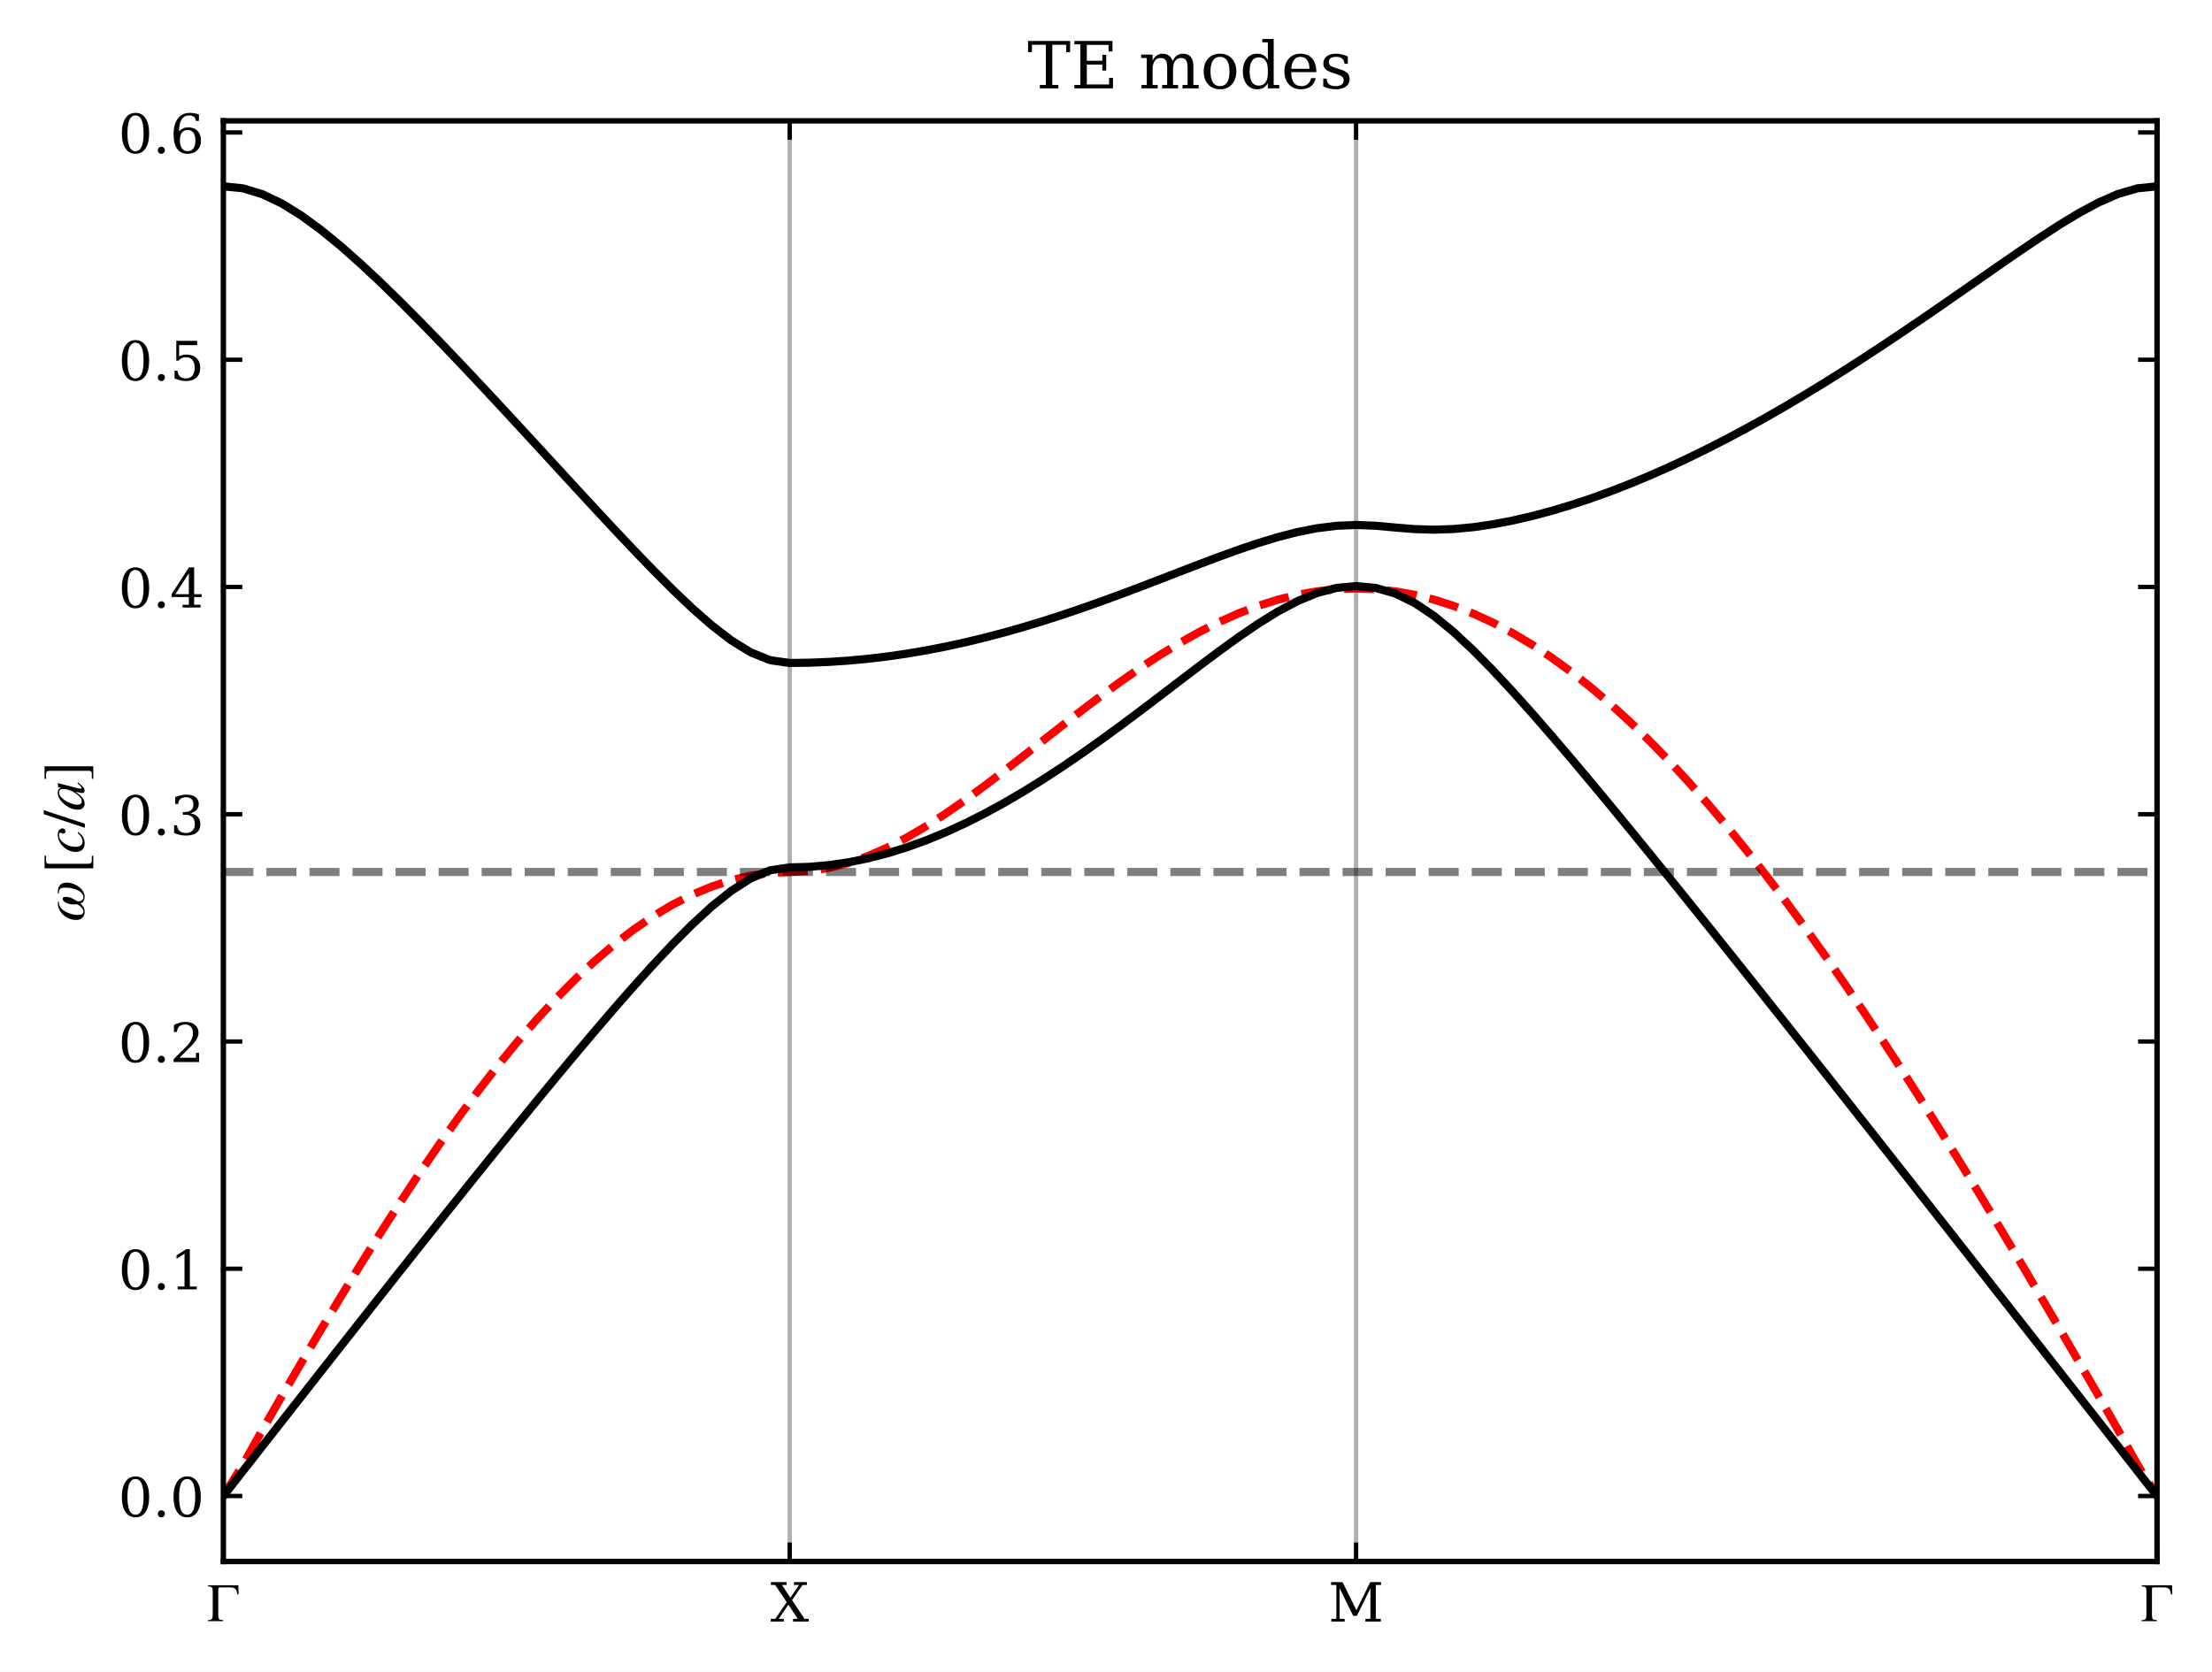
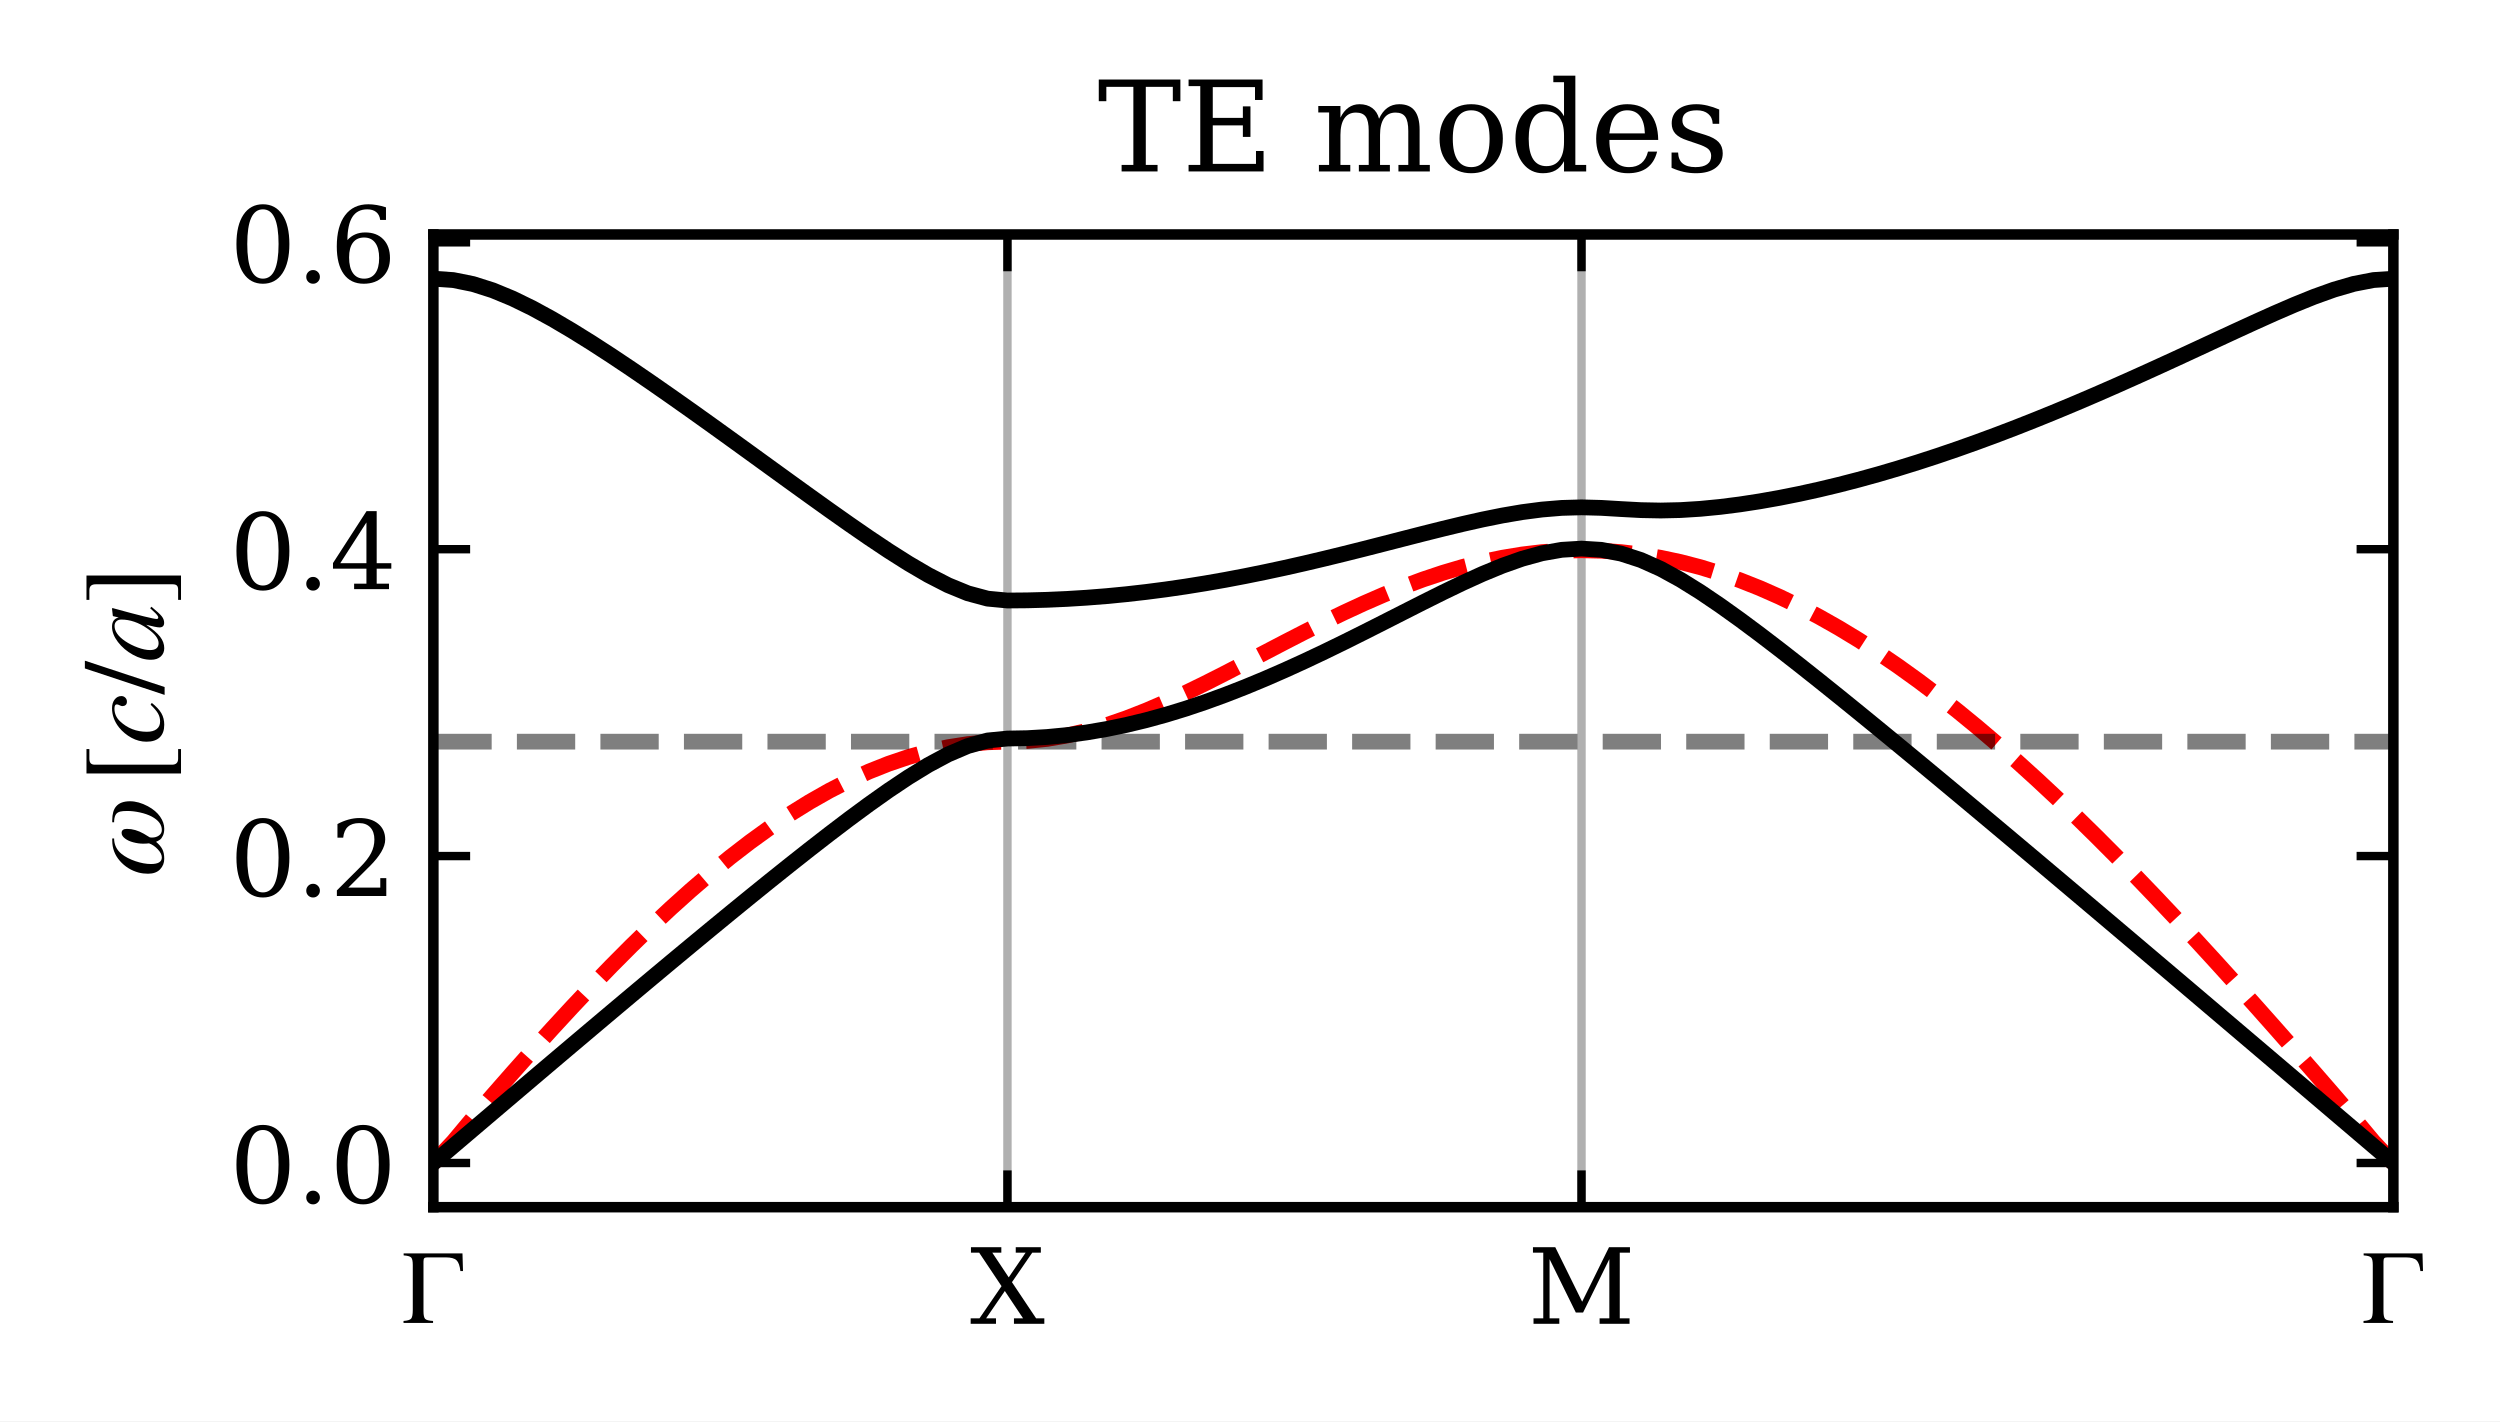
- <svg xmlns="http://www.w3.org/2000/svg" xmlns:xlink="http://www.w3.org/1999/xlink" width="408.519pt" height="308.808pt" viewBox="0 0 408.519 308.808" version="1.1">
+ <svg xmlns="http://www.w3.org/2000/svg" xmlns:xlink="http://www.w3.org/1999/xlink" width="237.957pt" height="135.281pt" viewBox="0 0 237.957 135.281" version="1.1">
  <defs>
    <style type="text/css">*{stroke-linejoin: round; stroke-linecap: butt}</style>
  </defs>
  <g id="figure_1">
    <g id="patch_1">
-       <path d="M 0 308.808  L 408.519 308.808  L 408.519 0  L 0 0  z " style="fill: #ffffff" />
+       <path d="M 0 135.281  L 237.957 135.281  L 237.957 0  L 0 0  z " style="fill: #ffffff" />
    </g>
    <g id="axes_1">
      <g id="patch_2">
-         <path d="M 41.249 288.43  L 398.369 288.43  L 398.369 22.318  L 41.249 22.318  z " style="fill: #ffffff" />
+         <path d="M 41.249 114.903  L 227.807 114.903  L 227.807 22.318  L 41.249 22.318  z " style="fill: #ffffff" />
      </g>
      <g id="matplotlib.axis_1">
        <g id="xtick_1">
          <g id="line2d_1">
-             <path d="M 41.249 288.43  L 41.249 22.318  " clip-path="url(#pe4fa8c412c)" style="fill: none; stroke: #b0b0b0; stroke-width: 0.8; stroke-linecap: square" />
+             <path d="M 41.249 114.903  L 41.249 22.318  " clip-path="url(#p845ae2b14c)" style="fill: none; stroke: #b0b0b0; stroke-width: 0.8; stroke-linecap: square" />
          </g>
          <g id="line2d_2">
            <defs>
-               <path id="m49dbce10f0" d="M 0 0  L 0 -3.5  " style="stroke: #000000; stroke-width: 0.8" />
-             </defs>
-             <g>
-               <use xlink:href="#m49dbce10f0" x="41.249" y="288.43" style="stroke: #000000; stroke-width: 0.8" />
+               <path id="m10b3c95d36" d="M 0 0  L 0 -3.5  " style="stroke: #000000; stroke-width: 0.8" />
+             </defs>
+             <g>
+               <use xlink:href="#m10b3c95d36" x="41.249" y="114.903" style="stroke: #000000; stroke-width: 0.8" />
            </g>
          </g>
          <g id="line2d_3">
            <defs>
-               <path id="m1b3f5f6dd9" d="M 0 0  L 0 3.5  " style="stroke: #000000; stroke-width: 0.8" />
-             </defs>
-             <g>
-               <use xlink:href="#m1b3f5f6dd9" x="41.249" y="22.318" style="stroke: #000000; stroke-width: 0.8" />
+               <path id="m0aba5d41ba" d="M 0 0  L 0 3.5  " style="stroke: #000000; stroke-width: 0.8" />
+             </defs>
+             <g>
+               <use xlink:href="#m0aba5d41ba" x="41.249" y="22.318" style="stroke: #000000; stroke-width: 0.8" />
            </g>
          </g>
          <g id="text_1">
-             <g transform="translate(38.29906 299.5286) scale(0.1 -0.1)">
+             <g transform="translate(38.29906 126.0014) scale(0.1 -0.1)">
              <defs>
                <path id="STIXGeneral-Regular-393" d="M 3693 3162  L 3533 3162  Q 3482 3642 3299 3818  Q 3117 3994 2637 3994  L 1517 3994  Q 1382 3994 1334 3942  Q 1286 3891 1286 3738  L 1286 723  Q 1286 352 1388 246  Q 1491 141 1869 122  L 1869 0  L 70 0  L 70 122  Q 435 147 534 262  Q 634 378 634 794  L 634 3526  Q 634 3878 538 3984  Q 442 4090 77 4115  L 77 4237  L 3661 4237  L 3693 3162  z " transform="scale(0.015625)" />
              </defs>
              <use xlink:href="#STIXGeneral-Regular-393" transform="translate(0 0.796875)" />
            </g>
          </g>
        </g>
        <g id="xtick_2">
          <g id="line2d_4">
-             <path d="M 145.847 288.43  L 145.847 22.318  " clip-path="url(#pe4fa8c412c)" style="fill: none; stroke: #b0b0b0; stroke-width: 0.8; stroke-linecap: square" />
+             <path d="M 95.891 114.903  L 95.891 22.318  " clip-path="url(#p845ae2b14c)" style="fill: none; stroke: #b0b0b0; stroke-width: 0.8; stroke-linecap: square" />
          </g>
          <g id="line2d_5">
            <g>
-               <use xlink:href="#m49dbce10f0" x="145.847" y="288.43" style="stroke: #000000; stroke-width: 0.8" />
+               <use xlink:href="#m10b3c95d36" x="95.891" y="114.903" style="stroke: #000000; stroke-width: 0.8" />
            </g>
          </g>
          <g id="line2d_6">
            <g>
-               <use xlink:href="#m1b3f5f6dd9" x="145.847" y="22.318" style="stroke: #000000; stroke-width: 0.8" />
+               <use xlink:href="#m0aba5d41ba" x="95.891" y="22.318" style="stroke: #000000; stroke-width: 0.8" />
            </g>
          </g>
          <g id="text_2">
-             <g transform="translate(142.2877 299.5286) scale(0.1 -0.1)">
+             <g transform="translate(92.33126 126.0014) scale(0.1 -0.1)">
              <defs>
                <path id="DejaVuSerif-58" d="M 2119 1997  L 978 331  L 1581 331  L 1581 0  L 38 0  L 38 331  L 575 331  L 1919 2291  L 556 4331  L 56 4331  L 56 4666  L 1906 4666  L 1906 4331  L 1356 4331  L 2356 2828  L 3384 4331  L 2784 4331  L 2784 4666  L 4313 4666  L 4313 4331  L 3788 4331  L 2553 2534  L 4025 331  L 4525 331  L 4525 0  L 2675 0  L 2675 331  L 3231 331  L 2119 1997  z " transform="scale(0.015625)" />
              </defs>
              <use xlink:href="#DejaVuSerif-58" />
            </g>
          </g>
        </g>
        <g id="xtick_3">
          <g id="line2d_7">
-             <path d="M 250.445 288.43  L 250.445 22.318  " clip-path="url(#pe4fa8c412c)" style="fill: none; stroke: #b0b0b0; stroke-width: 0.8; stroke-linecap: square" />
+             <path d="M 150.532 114.903  L 150.532 22.318  " clip-path="url(#p845ae2b14c)" style="fill: none; stroke: #b0b0b0; stroke-width: 0.8; stroke-linecap: square" />
          </g>
          <g id="line2d_8">
            <g>
-               <use xlink:href="#m49dbce10f0" x="250.445" y="288.43" style="stroke: #000000; stroke-width: 0.8" />
+               <use xlink:href="#m10b3c95d36" x="150.532" y="114.903" style="stroke: #000000; stroke-width: 0.8" />
            </g>
          </g>
          <g id="line2d_9">
            <g>
-               <use xlink:href="#m1b3f5f6dd9" x="250.445" y="22.318" style="stroke: #000000; stroke-width: 0.8" />
+               <use xlink:href="#m0aba5d41ba" x="150.532" y="22.318" style="stroke: #000000; stroke-width: 0.8" />
            </g>
          </g>
          <g id="text_3">
-             <g transform="translate(245.3256 299.5286) scale(0.1 -0.1)">
+             <g transform="translate(145.4127 126.0014) scale(0.1 -0.1)">
              <defs>
                <path id="DejaVuSerif-4d" d="M 353 0  L 353 331  L 947 331  L 947 4331  L 319 4331  L 319 4666  L 1678 4666  L 3316 1344  L 4953 4666  L 6228 4666  L 6228 4331  L 5606 4331  L 5606 331  L 6203 331  L 6203 0  L 4378 0  L 4378 331  L 4972 331  L 4972 3938  L 3372 684  L 2931 684  L 1331 3938  L 1331 331  L 1925 331  L 1925 0  L 353 0  z " transform="scale(0.015625)" />
              </defs>
              <use xlink:href="#DejaVuSerif-4d" />
            </g>
          </g>
        </g>
        <g id="xtick_4">
          <g id="line2d_10">
-             <path d="M 398.369 288.43  L 398.369 22.318  " clip-path="url(#pe4fa8c412c)" style="fill: none; stroke: #b0b0b0; stroke-width: 0.8; stroke-linecap: square" />
+             <path d="M 227.807 114.903  L 227.807 22.318  " clip-path="url(#p845ae2b14c)" style="fill: none; stroke: #b0b0b0; stroke-width: 0.8; stroke-linecap: square" />
          </g>
          <g id="line2d_11">
            <g>
-               <use xlink:href="#m49dbce10f0" x="398.369" y="288.43" style="stroke: #000000; stroke-width: 0.8" />
+               <use xlink:href="#m10b3c95d36" x="227.807" y="114.903" style="stroke: #000000; stroke-width: 0.8" />
            </g>
          </g>
          <g id="line2d_12">
            <g>
-               <use xlink:href="#m1b3f5f6dd9" x="398.369" y="22.318" style="stroke: #000000; stroke-width: 0.8" />
+               <use xlink:href="#m0aba5d41ba" x="227.807" y="22.318" style="stroke: #000000; stroke-width: 0.8" />
            </g>
          </g>
          <g id="text_4">
-             <g transform="translate(395.4191 299.5286) scale(0.1 -0.1)">
+             <g transform="translate(224.8571 126.0014) scale(0.1 -0.1)">
              <use xlink:href="#STIXGeneral-Regular-393" transform="translate(0 0.796875)" />
            </g>
          </g>
        </g>
      </g>
      <g id="matplotlib.axis_2">
        <g id="ytick_1">
          <g id="line2d_13">
            <defs>
-               <path id="m179b339ed3" d="M 0 0  L 3.5 0  " style="stroke: #000000; stroke-width: 0.8" />
-             </defs>
-             <g>
-               <use xlink:href="#m179b339ed3" x="41.249" y="276.334" style="stroke: #000000; stroke-width: 0.8" />
+               <path id="m4ca7cd7ab8" d="M 0 0  L 3.5 0  " style="stroke: #000000; stroke-width: 0.8" />
+             </defs>
+             <g>
+               <use xlink:href="#m4ca7cd7ab8" x="41.249" y="110.695" style="stroke: #000000; stroke-width: 0.8" />
            </g>
          </g>
          <g id="line2d_14">
            <defs>
-               <path id="m2cd2888ab1" d="M 0 0  L -3.5 0  " style="stroke: #000000; stroke-width: 0.8" />
-             </defs>
-             <g>
-               <use xlink:href="#m2cd2888ab1" x="398.369" y="276.334" style="stroke: #000000; stroke-width: 0.8" />
+               <path id="m5b3291442f" d="M 0 0  L -3.5 0  " style="stroke: #000000; stroke-width: 0.8" />
+             </defs>
+             <g>
+               <use xlink:href="#m5b3291442f" x="227.807" y="110.695" style="stroke: #000000; stroke-width: 0.8" />
            </g>
          </g>
          <g id="text_5">
-             <g transform="translate(21.84594 280.1333) scale(0.1 -0.1)">
+             <g transform="translate(21.84594 114.4937) scale(0.1 -0.1)">
              <defs>
                <path id="DejaVuSerif-30" d="M 2034 219  Q 2513 219 2750 744  Q 2988 1269 2988 2328  Q 2988 3391 2750 3916  Q 2513 4441 2034 4441  Q 1556 4441 1318 3916  Q 1081 3391 1081 2328  Q 1081 1269 1318 744  Q 1556 219 2034 219  z M 2034 -91  Q 1275 -91 848 546  Q 422 1184 422 2328  Q 422 3475 848 4112  Q 1275 4750 2034 4750  Q 2797 4750 3222 4112  Q 3647 3475 3647 2328  Q 3647 1184 3222 546  Q 2797 -91 2034 -91  z " transform="scale(0.015625)" />
                <path id="DejaVuSerif-2e" d="M 603 325  Q 603 500 722 622  Q 841 744 1019 744  Q 1191 744 1312 622  Q 1434 500 1434 325  Q 1434 153 1312 31  Q 1191 -91 1019 -91  Q 841 -91 722 29  Q 603 150 603 325  z " transform="scale(0.015625)" />
              </defs>
              <use xlink:href="#DejaVuSerif-30" />
              <use xlink:href="#DejaVuSerif-2e" transform="translate(63.62305 0)" />
              <use xlink:href="#DejaVuSerif-30" transform="translate(95.41016 0)" />
            </g>
          </g>
        </g>
        <g id="ytick_2">
          <g id="line2d_15">
            <g>
-               <use xlink:href="#m179b339ed3" x="41.249" y="234.356" style="stroke: #000000; stroke-width: 0.8" />
+               <use xlink:href="#m4ca7cd7ab8" x="41.249" y="81.485" style="stroke: #000000; stroke-width: 0.8" />
            </g>
          </g>
          <g id="line2d_16">
            <g>
-               <use xlink:href="#m2cd2888ab1" x="398.369" y="234.356" style="stroke: #000000; stroke-width: 0.8" />
+               <use xlink:href="#m5b3291442f" x="227.807" y="81.485" style="stroke: #000000; stroke-width: 0.8" />
            </g>
          </g>
          <g id="text_6">
-             <g transform="translate(21.84594 238.1555) scale(0.1 -0.1)">
-               <defs>
-                 <path id="DejaVuSerif-31" d="M 909 0  L 909 331  L 1722 331  L 1722 4213  L 781 3603  L 781 4013  L 1919 4750  L 2350 4750  L 2350 331  L 3163 331  L 3163 0  L 909 0  z " transform="scale(0.015625)" />
-               </defs>
-               <use xlink:href="#DejaVuSerif-30" />
-               <use xlink:href="#DejaVuSerif-2e" transform="translate(63.62305 0)" />
-               <use xlink:href="#DejaVuSerif-31" transform="translate(95.41016 0)" />
+             <g transform="translate(21.84594 85.28417) scale(0.1 -0.1)">
+               <defs>
+                 <path id="DejaVuSerif-32" d="M 819 3553  L 469 3553  L 469 4384  Q 803 4563 1142 4656  Q 1481 4750 1806 4750  Q 2534 4750 2956 4397  Q 3378 4044 3378 3438  Q 3378 2753 2422 1800  Q 2347 1728 2309 1691  L 1131 513  L 3078 513  L 3078 1088  L 3444 1088  L 3444 0  L 434 0  L 434 341  L 1850 1753  Q 2319 2222 2519 2614  Q 2719 3006 2719 3438  Q 2719 3909 2473 4175  Q 2228 4441 1797 4441  Q 1350 4441 1106 4219  Q 863 3997 819 3553  z " transform="scale(0.015625)" />
+               </defs>
+               <use xlink:href="#DejaVuSerif-30" />
+               <use xlink:href="#DejaVuSerif-2e" transform="translate(63.62305 0)" />
+               <use xlink:href="#DejaVuSerif-32" transform="translate(95.41016 0)" />
            </g>
          </g>
        </g>
        <g id="ytick_3">
          <g id="line2d_17">
            <g>
-               <use xlink:href="#m179b339ed3" x="41.249" y="192.378" style="stroke: #000000; stroke-width: 0.8" />
+               <use xlink:href="#m4ca7cd7ab8" x="41.249" y="52.275" style="stroke: #000000; stroke-width: 0.8" />
            </g>
          </g>
          <g id="line2d_18">
            <g>
-               <use xlink:href="#m2cd2888ab1" x="398.369" y="192.378" style="stroke: #000000; stroke-width: 0.8" />
+               <use xlink:href="#m5b3291442f" x="227.807" y="52.275" style="stroke: #000000; stroke-width: 0.8" />
            </g>
          </g>
          <g id="text_7">
-             <g transform="translate(21.84594 196.1777) scale(0.1 -0.1)">
-               <defs>
-                 <path id="DejaVuSerif-32" d="M 819 3553  L 469 3553  L 469 4384  Q 803 4563 1142 4656  Q 1481 4750 1806 4750  Q 2534 4750 2956 4397  Q 3378 4044 3378 3438  Q 3378 2753 2422 1800  Q 2347 1728 2309 1691  L 1131 513  L 3078 513  L 3078 1088  L 3444 1088  L 3444 0  L 434 0  L 434 341  L 1850 1753  Q 2319 2222 2519 2614  Q 2719 3006 2719 3438  Q 2719 3909 2473 4175  Q 2228 4441 1797 4441  Q 1350 4441 1106 4219  Q 863 3997 819 3553  z " transform="scale(0.015625)" />
-               </defs>
-               <use xlink:href="#DejaVuSerif-30" />
-               <use xlink:href="#DejaVuSerif-2e" transform="translate(63.62305 0)" />
-               <use xlink:href="#DejaVuSerif-32" transform="translate(95.41016 0)" />
+             <g transform="translate(21.84594 56.0746) scale(0.1 -0.1)">
+               <defs>
+                 <path id="DejaVuSerif-34" d="M 2234 1581  L 2234 4063  L 641 1581  L 2234 1581  z M 3609 0  L 1484 0  L 1484 331  L 2234 331  L 2234 1247  L 197 1247  L 197 1588  L 2241 4750  L 2859 4750  L 2859 1581  L 3750 1581  L 3750 1247  L 2859 1247  L 2859 331  L 3609 331  L 3609 0  z " transform="scale(0.015625)" />
+               </defs>
+               <use xlink:href="#DejaVuSerif-30" />
+               <use xlink:href="#DejaVuSerif-2e" transform="translate(63.62305 0)" />
+               <use xlink:href="#DejaVuSerif-34" transform="translate(95.41016 0)" />
            </g>
          </g>
        </g>
        <g id="ytick_4">
          <g id="line2d_19">
            <g>
-               <use xlink:href="#m179b339ed3" x="41.249" y="150.401" style="stroke: #000000; stroke-width: 0.8" />
+               <use xlink:href="#m4ca7cd7ab8" x="41.249" y="23.066" style="stroke: #000000; stroke-width: 0.8" />
            </g>
          </g>
          <g id="line2d_20">
            <g>
-               <use xlink:href="#m2cd2888ab1" x="398.369" y="150.401" style="stroke: #000000; stroke-width: 0.8" />
+               <use xlink:href="#m5b3291442f" x="227.807" y="23.066" style="stroke: #000000; stroke-width: 0.8" />
            </g>
          </g>
          <g id="text_8">
-             <g transform="translate(21.84594 154.1999) scale(0.1 -0.1)">
-               <defs>
-                 <path id="DejaVuSerif-33" d="M 622 4469  Q 988 4606 1323 4678  Q 1659 4750 1953 4750  Q 2638 4750 3022 4454  Q 3406 4159 3406 3634  Q 3406 3213 3140 2930  Q 2875 2647 2388 2547  Q 2963 2466 3280 2130  Q 3597 1794 3597 1259  Q 3597 606 3158 257  Q 2719 -91 1894 -91  Q 1528 -91 1179 -12  Q 831 66 488 225  L 488 1131  L 838 1131  Q 869 681 1141 450  Q 1413 219 1906 219  Q 2384 219 2661 495  Q 2938 772 2938 1253  Q 2938 1803 2653 2086  Q 2369 2369 1819 2369  L 1522 2369  L 1522 2688  L 1678 2688  Q 2225 2688 2498 2914  Q 2772 3141 2772 3597  Q 2772 4006 2547 4223  Q 2322 4441 1900 4441  Q 1478 4441 1245 4241  Q 1013 4041 972 3647  L 622 3647  L 622 4469  z " transform="scale(0.015625)" />
-               </defs>
-               <use xlink:href="#DejaVuSerif-30" />
-               <use xlink:href="#DejaVuSerif-2e" transform="translate(63.62305 0)" />
-               <use xlink:href="#DejaVuSerif-33" transform="translate(95.41016 0)" />
-             </g>
-           </g>
-         </g>
-         <g id="ytick_5">
-           <g id="line2d_21">
-             <g>
-               <use xlink:href="#m179b339ed3" x="41.249" y="108.423" style="stroke: #000000; stroke-width: 0.8" />
-             </g>
-           </g>
-           <g id="line2d_22">
-             <g>
-               <use xlink:href="#m2cd2888ab1" x="398.369" y="108.423" style="stroke: #000000; stroke-width: 0.8" />
-             </g>
-           </g>
-           <g id="text_9">
-             <g transform="translate(21.84594 112.222) scale(0.1 -0.1)">
-               <defs>
-                 <path id="DejaVuSerif-34" d="M 2234 1581  L 2234 4063  L 641 1581  L 2234 1581  z M 3609 0  L 1484 0  L 1484 331  L 2234 331  L 2234 1247  L 197 1247  L 197 1588  L 2241 4750  L 2859 4750  L 2859 1581  L 3750 1581  L 3750 1247  L 2859 1247  L 2859 331  L 3609 331  L 3609 0  z " transform="scale(0.015625)" />
-               </defs>
-               <use xlink:href="#DejaVuSerif-30" />
-               <use xlink:href="#DejaVuSerif-2e" transform="translate(63.62305 0)" />
-               <use xlink:href="#DejaVuSerif-34" transform="translate(95.41016 0)" />
-             </g>
-           </g>
-         </g>
-         <g id="ytick_6">
-           <g id="line2d_23">
-             <g>
-               <use xlink:href="#m179b339ed3" x="41.249" y="66.445" style="stroke: #000000; stroke-width: 0.8" />
-             </g>
-           </g>
-           <g id="line2d_24">
-             <g>
-               <use xlink:href="#m2cd2888ab1" x="398.369" y="66.445" style="stroke: #000000; stroke-width: 0.8" />
-             </g>
-           </g>
-           <g id="text_10">
-             <g transform="translate(21.84594 70.2442) scale(0.1 -0.1)">
-               <defs>
-                 <path id="DejaVuSerif-35" d="M 3219 4666  L 3219 4153  L 1081 4153  L 1081 2816  Q 1244 2928 1461 2984  Q 1678 3041 1947 3041  Q 2703 3041 3140 2622  Q 3578 2203 3578 1478  Q 3578 738 3136 323  Q 2694 -91 1894 -91  Q 1572 -91 1234 -12  Q 897 66 544 225  L 544 1131  L 897 1131  Q 925 688 1179 453  Q 1434 219 1894 219  Q 2388 219 2653 544  Q 2919 869 2919 1478  Q 2919 2084 2655 2407  Q 2391 2731 1894 2731  Q 1613 2731 1398 2631  Q 1184 2531 1019 2322  L 750 2322  L 750 4666  L 3219 4666  z " transform="scale(0.015625)" />
-               </defs>
-               <use xlink:href="#DejaVuSerif-30" />
-               <use xlink:href="#DejaVuSerif-2e" transform="translate(63.62305 0)" />
-               <use xlink:href="#DejaVuSerif-35" transform="translate(95.41016 0)" />
-             </g>
-           </g>
-         </g>
-         <g id="ytick_7">
-           <g id="line2d_25">
-             <g>
-               <use xlink:href="#m179b339ed3" x="41.249" y="24.467" style="stroke: #000000; stroke-width: 0.8" />
-             </g>
-           </g>
-           <g id="line2d_26">
-             <g>
-               <use xlink:href="#m2cd2888ab1" x="398.369" y="24.467" style="stroke: #000000; stroke-width: 0.8" />
-             </g>
-           </g>
-           <g id="text_11">
-             <g transform="translate(21.84594 28.26638) scale(0.1 -0.1)">
+             <g transform="translate(21.84594 26.86503) scale(0.1 -0.1)">
              <defs>
                <path id="DejaVuSerif-36" d="M 2094 219  Q 2534 219 2771 542  Q 3009 866 3009 1472  Q 3009 2078 2771 2401  Q 2534 2725 2094 2725  Q 1647 2725 1412 2412  Q 1178 2100 1178 1509  Q 1178 888 1415 553  Q 1653 219 2094 219  z M 1075 2569  Q 1288 2803 1556 2918  Q 1825 3034 2163 3034  Q 2859 3034 3264 2615  Q 3669 2197 3669 1472  Q 3669 763 3233 336  Q 2797 -91 2069 -91  Q 1278 -91 853 498  Q 428 1088 428 2181  Q 428 3406 931 4078  Q 1434 4750 2350 4750  Q 2597 4750 2869 4703  Q 3141 4656 3425 4563  L 3425 3794  L 3072 3794  Q 3034 4109 2831 4275  Q 2628 4441 2284 4441  Q 1678 4441 1381 3981  Q 1084 3522 1075 2569  z " transform="scale(0.015625)" />
              </defs>
              <use xlink:href="#DejaVuSerif-30" />
              <use xlink:href="#DejaVuSerif-2e" transform="translate(63.62305 0)" />
              <use xlink:href="#DejaVuSerif-36" transform="translate(95.41016 0)" />
            </g>
          </g>
        </g>
-         <g id="text_12">
-           <g transform="translate(15.55828 170.2241) rotate(-90) scale(0.11 -0.11)">
+         <g id="text_9">
+           <g transform="translate(15.55828 83.46053) rotate(-90) scale(0.11 -0.11)">
            <defs>
              <path id="STIXGeneral-Italic-3c9" d="M 3021 2810  L 3136 2810  Q 3648 2810 3898 2598  Q 4186 2355 4186 1824  Q 4186 1357 3910 838  Q 3667 390 3334 160  Q 3002 -70 2669 -70  Q 2438 -70 2281 3  Q 2125 77 2064 160  Q 2003 243 1939 384  Q 1741 147 1533 38  Q 1325 -70 998 -70  Q 659 -70 416 160  Q 173 390 173 832  Q 173 1101 237 1350  Q 403 1965 883 2387  Q 1363 2810 2010 2810  L 2125 2810  L 2125 2707  Q 1606 2707 1267 2291  Q 1024 1990 867 1526  Q 710 1062 710 666  Q 710 64 1075 64  Q 1286 64 1523 285  Q 1760 506 1856 774  Q 1837 915 1837 1101  Q 1837 1363 1914 1651  Q 1984 1920 2125 2105  Q 2266 2291 2432 2291  Q 2656 2291 2656 1997  Q 2656 1530 2387 1062  Q 2272 864 2189 736  Q 2176 691 2176 602  Q 2176 384 2288 224  Q 2400 64 2592 64  Q 3040 64 3341 627  Q 3482 896 3565 1270  Q 3648 1645 3648 1971  Q 3648 2240 3616 2362  Q 3565 2566 3411 2636  Q 3258 2707 3021 2707  L 3021 2810  z " transform="scale(0.015625)" />
              <path id="STIXGeneral-Regular-5b" d="M 1914 -998  L 563 -998  L 563 4237  L 1914 4237  L 1914 4077  L 1382 4077  Q 1216 4077 1133 4006  Q 1050 3936 1050 3770  L 1050 -493  Q 1050 -838 1382 -838  L 1914 -838  L 1914 -998  z " transform="scale(0.015625)" />
              <path id="STIXGeneral-Italic-63" d="M 2240 685  L 2342 621  Q 2048 250 1769 90  Q 1491 -70 1133 -70  Q 678 -70 435 179  Q 192 429 192 915  Q 192 1344 409 1744  Q 627 2144 979 2432  Q 1472 2822 2048 2822  Q 2342 2822 2531 2675  Q 2720 2528 2720 2304  Q 2720 2176 2630 2086  Q 2541 1997 2413 1997  Q 2285 1997 2224 2070  Q 2163 2144 2163 2253  Q 2163 2310 2211 2403  Q 2259 2496 2259 2560  Q 2259 2688 2022 2688  Q 1619 2688 1325 2381  Q 742 1766 742 890  Q 742 544 889 352  Q 1037 160 1312 160  Q 1562 160 1766 281  Q 1971 403 2240 685  z " transform="scale(0.015625)" />
              <path id="STIXGeneral-Regular-2f" d="M 1837 4326  L 378 -90  L -58 -90  L 1408 4326  L 1837 4326  z " transform="scale(0.015625)" />
              <path id="STIXGeneral-Italic-61" d="M 2963 710  L 3046 640  Q 2688 205 2518 70  Q 2349 -64 2157 -64  Q 1901 -64 1901 198  Q 1901 358 2048 934  Q 1690 397 1389 163  Q 1088 -70 749 -70  Q 467 -70 288 125  Q 109 320 109 672  Q 109 1158 387 1664  Q 666 2170 1094 2496  Q 1523 2822 1939 2822  Q 2368 2822 2451 2451  L 2522 2758  L 2541 2778  L 2931 2822  L 2976 2803  Q 2970 2778 2938 2669  Q 2368 595 2368 346  Q 2368 262 2458 262  Q 2554 262 2790 525  L 2963 710  z M 2336 2310  Q 2336 2477 2240 2579  Q 2144 2682 1978 2682  Q 1542 2682 1139 2093  Q 928 1779 787 1395  Q 646 1011 646 717  Q 646 243 1030 243  Q 1408 243 1843 870  Q 2336 1581 2336 2310  z " transform="scale(0.015625)" />
              <path id="STIXGeneral-Regular-5d" d="M 1568 -998  L 218 -998  L 218 -838  L 781 -838  Q 947 -838 1014 -768  Q 1082 -698 1082 -544  L 1082 3731  Q 1082 4077 755 4077  L 218 4077  L 218 4237  L 1568 4237  L 1568 -998  z " transform="scale(0.015625)" />
            </defs>
            <use xlink:href="#STIXGeneral-Italic-3c9" transform="translate(0 0.40625)" />
            <use xlink:href="#STIXGeneral-Regular-5b" transform="translate(80.63356 0.40625)" />
            <use xlink:href="#STIXGeneral-Italic-63" transform="translate(113.9335 0.40625)" />
            <use xlink:href="#STIXGeneral-Regular-2f" transform="translate(158.3335 0.40625)" />
            <use xlink:href="#STIXGeneral-Italic-61" transform="translate(186.1335 0.40625)" />
            <use xlink:href="#STIXGeneral-Regular-5d" transform="translate(236.2335 0.40625)" />
          </g>
        </g>
      </g>
-       <g id="line2d_27">
-         <path d="M 41.249 276.334  L 44.856 270.575  L 48.463 264.104  L 52.07 257.838  L 55.676 251.667  L 59.283 245.585  L 62.89 239.6  L 66.497 233.729  L 70.104 227.985  L 73.711 222.385  L 77.317 216.944  L 80.924 211.679  L 84.531 206.605  L 88.138 201.735  L 91.745 197.085  L 95.351 192.668  L 98.958 188.497  L 102.565 184.584  L 106.172 180.94  L 109.779 177.576  L 113.386 174.502  L 116.992 171.727  L 120.599 169.259  L 124.206 167.105  L 127.813 165.272  L 131.42 163.765  L 135.027 162.588  L 138.633 161.745  L 142.24 161.238  L 145.847 161.069  L 149.454 160.88  L 153.061 160.32  L 156.668 159.399  L 160.274 158.136  L 163.881 156.558  L 167.488 154.694  L 171.095 152.578  L 174.702 150.248  L 178.309 147.741  L 181.915 145.096  L 185.522 142.352  L 189.129 139.545  L 192.736 136.711  L 196.343 133.885  L 199.95 131.097  L 203.556 128.378  L 207.163 125.754  L 210.77 123.251  L 214.377 120.892  L 217.984 118.697  L 221.59 116.685  L 225.197 114.872  L 228.804 113.272  L 232.411 111.898  L 236.018 110.759  L 239.625 109.865  L 243.231 109.222  L 246.838 108.834  L 250.445 108.705  L 254.053 108.835  L 257.661 109.223  L 261.269 109.87  L 264.877 110.774  L 268.485 111.933  L 272.093 113.345  L 275.7 115.006  L 279.308 116.913  L 282.916 119.062  L 286.524 121.45  L 290.132 124.07  L 293.74 126.917  L 297.348 129.987  L 300.956 133.273  L 304.564 136.768  L 308.172 140.466  L 311.779 144.361  L 315.387 148.444  L 318.995 152.709  L 322.603 157.148  L 326.211 161.753  L 329.819 166.517  L 333.427 171.43  L 337.035 176.487  L 340.643 181.677  L 344.251 186.994  L 347.858 192.429  L 351.466 197.974  L 355.074 203.621  L 358.682 209.362  L 362.29 215.189  L 365.898 221.095  L 369.506 227.071  L 373.114 233.11  L 376.722 239.206  L 380.33 245.353  L 383.937 251.545  L 387.545 257.784  L 391.153 264.085  L 394.761 270.571  L 398.369 276.334  " clip-path="url(#pe4fa8c412c)" style="fill: none; stroke-dasharray: 5.55,2.4; stroke-dashoffset: 0; stroke: #ff0000; stroke-width: 1.5" />
-       </g>
-       <g id="line2d_28">
-         <path d="M 41.249 276.334  L 44.856 271.726  L 48.463 267.119  L 52.07 262.515  L 55.676 257.913  L 59.283 253.317  L 62.89 248.726  L 66.497 244.143  L 70.104 239.568  L 73.711 235.003  L 77.317 230.451  L 80.924 225.913  L 84.531 221.392  L 88.138 216.891  L 91.745 212.412  L 95.351 207.961  L 98.958 203.541  L 102.565 199.16  L 106.172 194.826  L 109.779 190.549  L 113.386 186.344  L 116.992 182.231  L 120.599 178.236  L 124.206 174.4  L 127.813 170.78  L 131.42 167.461  L 135.027 164.564  L 138.633 162.259  L 142.24 160.75  L 145.847 160.222  L 149.454 160.117  L 153.061 159.803  L 156.668 159.281  L 160.274 158.554  L 163.881 157.628  L 167.488 156.508  L 171.095 155.2  L 174.702 153.713  L 178.309 152.054  L 181.915 150.234  L 185.522 148.262  L 189.129 146.148  L 192.736 143.904  L 196.343 141.542  L 199.95 139.074  L 203.556 136.514  L 207.163 133.878  L 210.77 131.181  L 214.377 128.444  L 217.984 125.689  L 221.59 122.945  L 225.197 120.247  L 228.804 117.64  L 232.411 115.182  L 236.018 112.948  L 239.625 111.032  L 243.231 109.541  L 246.838 108.588  L 250.445 108.259  L 254.053 108.596  L 257.661 109.629  L 261.269 111.382  L 264.877 113.802  L 268.485 116.767  L 272.093 120.139  L 275.7 123.805  L 279.308 127.681  L 282.916 131.71  L 286.524 135.853  L 290.132 140.083  L 293.74 144.379  L 297.348 148.728  L 300.956 153.118  L 304.564 157.542  L 308.172 161.994  L 311.779 166.468  L 315.387 170.962  L 318.995 175.472  L 322.603 179.996  L 326.211 184.532  L 329.819 189.078  L 333.427 193.633  L 337.035 198.196  L 340.643 202.765  L 344.251 207.34  L 347.858 211.921  L 351.466 216.506  L 355.074 221.094  L 358.682 225.687  L 362.29 230.282  L 365.898 234.88  L 369.506 239.481  L 373.114 244.083  L 376.722 248.688  L 380.33 253.293  L 383.937 257.9  L 387.545 262.508  L 391.153 267.116  L 394.761 271.725  L 398.369 276.334  " clip-path="url(#pe4fa8c412c)" style="fill: none; stroke: #000000; stroke-width: 1.5; stroke-linecap: square" />
-       </g>
-       <g id="line2d_29">
-         <path d="M 41.249 34.414  L 44.856 34.786  L 48.463 35.877  L 52.07 37.598  L 55.676 39.835  L 59.283 42.479  L 62.89 45.432  L 66.497 48.622  L 70.104 51.992  L 73.711 55.502  L 77.317 59.12  L 80.924 62.823  L 84.531 66.594  L 88.138 70.418  L 91.745 74.282  L 95.351 78.176  L 98.958 82.09  L 102.565 86.013  L 106.172 89.934  L 109.779 93.839  L 113.386 97.712  L 116.992 101.533  L 120.599 105.271  L 124.206 108.886  L 127.813 112.321  L 131.42 115.489  L 135.027 118.269  L 138.633 120.49  L 142.24 121.949  L 145.847 122.459  L 149.454 122.411  L 153.061 122.266  L 156.668 122.026  L 160.274 121.69  L 163.881 121.26  L 167.488 120.737  L 171.095 120.123  L 174.702 119.421  L 178.309 118.633  L 181.915 117.761  L 185.522 116.81  L 189.129 115.784  L 192.736 114.686  L 196.343 113.522  L 199.95 112.298  L 203.556 111.021  L 207.163 109.698  L 210.77 108.34  L 214.377 106.957  L 217.984 105.564  L 221.59 104.178  L 225.197 102.819  L 228.804 101.515  L 232.411 100.297  L 236.018 99.203  L 239.625 98.279  L 243.231 97.571  L 246.838 97.123  L 250.445 96.967  L 254.053 97.114  L 257.661 97.438  L 261.269 97.732  L 264.877 97.84  L 268.485 97.716  L 272.093 97.377  L 275.7 96.85  L 279.308 96.162  L 282.916 95.33  L 286.524 94.369  L 290.132 93.288  L 293.74 92.095  L 297.348 90.794  L 300.956 89.392  L 304.564 87.892  L 308.172 86.3  L 311.779 84.617  L 315.387 82.849  L 318.995 80.999  L 322.603 79.07  L 326.211 77.066  L 329.819 74.991  L 333.427 72.848  L 337.035 70.642  L 340.643 68.377  L 344.251 66.057  L 347.858 63.688  L 351.466 61.274  L 355.074 58.822  L 358.682 56.339  L 362.29 53.835  L 365.898 51.32  L 369.506 48.809  L 373.114 46.323  L 376.722 43.888  L 380.33 41.546  L 383.937 39.357  L 387.545 37.41  L 391.153 35.832  L 394.761 34.782  L 398.369 34.414  " clip-path="url(#pe4fa8c412c)" style="fill: none; stroke: #000000; stroke-width: 1.5; stroke-linecap: square" />
+       <g id="line2d_21">
+         <path d="M 41.249 110.695  L 43.133 108.691  L 45.017 106.439  L 46.902 104.259  L 48.786 102.113  L 50.67 99.996  L 52.554 97.914  L 54.438 95.871  L 56.323 93.873  L 58.207 91.925  L 60.091 90.032  L 61.975 88.2  L 63.859 86.435  L 65.744 84.74  L 67.628 83.123  L 69.512 81.586  L 71.396 80.135  L 73.28 78.773  L 75.165 77.505  L 77.049 76.335  L 78.933 75.265  L 80.817 74.3  L 82.701 73.441  L 84.585 72.692  L 86.47 72.054  L 88.354 71.53  L 90.238 71.12  L 92.122 70.827  L 94.006 70.651  L 95.891 70.592  L 97.775 70.526  L 99.659 70.331  L 101.543 70.011  L 103.427 69.572  L 105.312 69.022  L 107.196 68.374  L 109.08 67.638  L 110.964 66.827  L 112.848 65.955  L 114.733 65.035  L 116.617 64.08  L 118.501 63.103  L 120.385 62.117  L 122.269 61.134  L 124.154 60.164  L 126.038 59.218  L 127.922 58.305  L 129.806 57.434  L 131.69 56.614  L 133.574 55.85  L 135.459 55.15  L 137.343 54.519  L 139.227 53.962  L 141.111 53.484  L 142.995 53.088  L 144.88 52.777  L 146.764 52.553  L 148.648 52.419  L 150.532 52.374  L 152.417 52.419  L 154.302 52.554  L 156.186 52.779  L 158.071 53.094  L 159.956 53.497  L 161.841 53.988  L 163.725 54.566  L 165.61 55.229  L 167.495 55.977  L 169.38 56.808  L 171.264 57.719  L 173.149 58.71  L 175.034 59.778  L 176.919 60.921  L 178.803 62.137  L 180.688 63.424  L 182.573 64.779  L 184.458 66.2  L 186.343 67.683  L 188.227 69.228  L 190.112 70.83  L 191.997 72.487  L 193.882 74.197  L 195.766 75.956  L 197.651 77.762  L 199.536 79.612  L 201.421 81.503  L 203.305 83.432  L 205.19 85.396  L 207.075 87.394  L 208.96 89.421  L 210.844 91.476  L 212.729 93.555  L 214.614 95.656  L 216.499 97.777  L 218.383 99.916  L 220.268 102.07  L 222.153 104.241  L 224.038 106.433  L 225.922 108.69  L 227.807 110.695  " clip-path="url(#p845ae2b14c)" style="fill: none; stroke-dasharray: 5.55,2.4; stroke-dashoffset: 0; stroke: #ff0000; stroke-width: 1.5" />
+       </g>
+       <g id="line2d_22">
+         <path d="M 41.249 110.695  L 43.133 109.091  L 45.017 107.489  L 46.902 105.886  L 48.786 104.286  L 50.67 102.686  L 52.554 101.089  L 54.438 99.495  L 56.323 97.903  L 58.207 96.315  L 60.091 94.731  L 61.975 93.152  L 63.859 91.579  L 65.744 90.013  L 67.628 88.455  L 69.512 86.906  L 71.396 85.369  L 73.28 83.844  L 75.165 82.337  L 77.049 80.849  L 78.933 79.386  L 80.817 77.954  L 82.701 76.565  L 84.585 75.23  L 86.47 73.971  L 88.354 72.816  L 90.238 71.808  L 92.122 71.006  L 94.006 70.481  L 95.891 70.297  L 97.775 70.261  L 99.659 70.151  L 101.543 69.97  L 103.427 69.717  L 105.312 69.395  L 107.196 69.005  L 109.08 68.55  L 110.964 68.033  L 112.848 67.456  L 114.733 66.822  L 116.617 66.136  L 118.501 65.401  L 120.385 64.62  L 122.269 63.798  L 124.154 62.94  L 126.038 62.049  L 127.922 61.132  L 129.806 60.193  L 131.69 59.241  L 133.574 58.283  L 135.459 57.328  L 137.343 56.389  L 139.227 55.482  L 141.111 54.627  L 142.995 53.85  L 144.88 53.183  L 146.764 52.664  L 148.648 52.333  L 150.532 52.218  L 152.417 52.335  L 154.302 52.695  L 156.186 53.305  L 158.071 54.147  L 159.956 55.179  L 161.841 56.352  L 163.725 57.627  L 165.61 58.975  L 167.495 60.377  L 169.38 61.819  L 171.264 63.29  L 173.149 64.785  L 175.034 66.298  L 176.919 67.826  L 178.803 69.365  L 180.688 70.914  L 182.573 72.47  L 184.458 74.034  L 186.343 75.603  L 188.227 77.177  L 190.112 78.755  L 191.997 80.337  L 193.882 81.921  L 195.766 83.509  L 197.651 85.099  L 199.536 86.69  L 201.421 88.284  L 203.305 89.879  L 205.19 91.476  L 207.075 93.073  L 208.96 94.672  L 210.844 96.272  L 212.729 97.873  L 214.614 99.474  L 216.499 101.076  L 218.383 102.678  L 220.268 104.281  L 222.153 105.884  L 224.038 107.487  L 225.922 109.091  L 227.807 110.695  " clip-path="url(#p845ae2b14c)" style="fill: none; stroke: #000000; stroke-width: 1.5; stroke-linecap: square" />
+       </g>
+       <g id="line2d_23">
+         <path d="M 41.249 26.527  L 43.133 26.656  L 45.017 27.035  L 46.902 27.634  L 48.786 28.413  L 50.67 29.332  L 52.554 30.36  L 54.438 31.47  L 56.323 32.642  L 58.207 33.863  L 60.091 35.122  L 61.975 36.411  L 63.859 37.723  L 65.744 39.053  L 67.628 40.397  L 69.512 41.752  L 71.396 43.114  L 73.28 44.479  L 75.165 45.843  L 77.049 47.201  L 78.933 48.549  L 80.817 49.878  L 82.701 51.179  L 84.585 52.437  L 86.47 53.631  L 88.354 54.734  L 90.238 55.701  L 92.122 56.474  L 94.006 56.981  L 95.891 57.159  L 97.775 57.142  L 99.659 57.092  L 101.543 57.008  L 103.427 56.891  L 105.312 56.742  L 107.196 56.56  L 109.08 56.346  L 110.964 56.102  L 112.848 55.828  L 114.733 55.524  L 116.617 55.194  L 118.501 54.836  L 120.385 54.454  L 122.269 54.05  L 124.154 53.624  L 126.038 53.179  L 127.922 52.719  L 129.806 52.247  L 131.69 51.765  L 133.574 51.281  L 135.459 50.798  L 137.343 50.326  L 139.227 49.872  L 141.111 49.448  L 142.995 49.068  L 144.88 48.746  L 146.764 48.5  L 148.648 48.344  L 150.532 48.29  L 152.417 48.341  L 154.302 48.454  L 156.186 48.556  L 158.071 48.593  L 159.956 48.55  L 161.841 48.432  L 163.725 48.249  L 165.61 48.01  L 167.495 47.72  L 169.38 47.386  L 171.264 47.01  L 173.149 46.594  L 175.034 46.142  L 176.919 45.654  L 178.803 45.133  L 180.688 44.578  L 182.573 43.993  L 184.458 43.378  L 186.343 42.734  L 188.227 42.063  L 190.112 41.366  L 191.997 40.644  L 193.882 39.898  L 195.766 39.131  L 197.651 38.343  L 199.536 37.536  L 201.421 36.711  L 203.305 35.871  L 205.19 35.018  L 207.075 34.155  L 208.96 33.283  L 210.844 32.408  L 212.729 31.535  L 214.614 30.67  L 216.499 29.823  L 218.383 29.008  L 220.268 28.246  L 222.153 27.569  L 224.038 27.02  L 225.922 26.655  L 227.807 26.527  " clip-path="url(#p845ae2b14c)" style="fill: none; stroke: #000000; stroke-width: 1.5; stroke-linecap: square" />
      </g>
      <g id="LineCollection_1">
-         <path d="M 41.249 161.069  L 398.369 161.069  " clip-path="url(#pe4fa8c412c)" style="fill: none; stroke-dasharray: 5.55,2.4; stroke-dashoffset: 0; stroke: #000000; stroke-opacity: 0.5; stroke-width: 1.5" />
+         <path d="M 41.249 70.592  L 227.807 70.592  " clip-path="url(#p845ae2b14c)" style="fill: none; stroke-dasharray: 5.55,2.4; stroke-dashoffset: 0; stroke: #000000; stroke-opacity: 0.5; stroke-width: 1.5" />
      </g>
      <g id="patch_3">
-         <path d="M 41.249 288.43  L 41.249 22.318  " style="fill: none; stroke: #000000; stroke-linejoin: miter; stroke-linecap: square" />
+         <path d="M 41.249 114.903  L 41.249 22.318  " style="fill: none; stroke: #000000; stroke-linejoin: miter; stroke-linecap: square" />
      </g>
      <g id="patch_4">
-         <path d="M 398.369 288.43  L 398.369 22.318  " style="fill: none; stroke: #000000; stroke-linejoin: miter; stroke-linecap: square" />
+         <path d="M 227.807 114.903  L 227.807 22.318  " style="fill: none; stroke: #000000; stroke-linejoin: miter; stroke-linecap: square" />
      </g>
      <g id="patch_5">
-         <path d="M 41.249 288.43  L 398.369 288.43  " style="fill: none; stroke: #000000; stroke-linejoin: miter; stroke-linecap: square" />
+         <path d="M 41.249 114.903  L 227.807 114.903  " style="fill: none; stroke: #000000; stroke-linejoin: miter; stroke-linecap: square" />
      </g>
      <g id="patch_6">
-         <path d="M 41.249 22.318  L 398.369 22.318  " style="fill: none; stroke: #000000; stroke-linejoin: miter; stroke-linecap: square" />
-       </g>
-       <g id="text_13">
-         <g transform="translate(189.7472 16.31812) scale(0.12 -0.12)">
+         <path d="M 41.249 22.318  L 227.807 22.318  " style="fill: none; stroke: #000000; stroke-linejoin: miter; stroke-linecap: square" />
+       </g>
+       <g id="text_10">
+         <g transform="translate(104.4662 16.31812) scale(0.12 -0.12)">
          <defs>
            <path id="DejaVuSerif-54" d="M 1222 0  L 1222 331  L 1819 331  L 1819 4294  L 447 4294  L 447 3566  L 63 3566  L 63 4666  L 4206 4666  L 4206 3566  L 3822 3566  L 3822 4294  L 2450 4294  L 2450 331  L 3047 331  L 3047 0  L 1222 0  z " transform="scale(0.015625)" />
            <path id="DejaVuSerif-45" d="M 353 0  L 353 331  L 947 331  L 947 4331  L 353 4331  L 353 4666  L 4109 4666  L 4109 3628  L 3725 3628  L 3725 4281  L 1581 4281  L 1581 2719  L 3109 2719  L 3109 3303  L 3494 3303  L 3494 1753  L 3109 1753  L 3109 2338  L 1581 2338  L 1581 384  L 3775 384  L 3775 1038  L 4159 1038  L 4159 0  L 353 0  z " transform="scale(0.015625)" />
            <path id="DejaVuSerif-20" transform="scale(0.015625)" />
            <path id="DejaVuSerif-6d" d="M 3316 2675  Q 3481 3041 3739 3227  Q 3997 3413 4341 3413  Q 4863 3413 5119 3089  Q 5375 2766 5375 2113  L 5375 331  L 5894 331  L 5894 0  L 4300 0  L 4300 331  L 4800 331  L 4800 2047  Q 4800 2556 4650 2772  Q 4500 2988 4153 2988  Q 3769 2988 3567 2697  Q 3366 2406 3366 1850  L 3366 331  L 3866 331  L 3866 0  L 2291 0  L 2291 331  L 2791 331  L 2791 2069  Q 2791 2566 2641 2777  Q 2491 2988 2144 2988  Q 1759 2988 1557 2697  Q 1356 2406 1356 1850  L 1356 331  L 1856 331  L 1856 0  L 263 0  L 263 331  L 781 331  L 781 2994  L 231 2994  L 231 3322  L 1356 3322  L 1356 2731  Q 1516 3063 1762 3238  Q 2009 3413 2322 3413  Q 2709 3413 2968 3220  Q 3228 3028 3316 2675  z " transform="scale(0.015625)" />
            <path id="DejaVuSerif-6f" d="M 1925 219  Q 2388 219 2623 584  Q 2859 950 2859 1663  Q 2859 2375 2623 2739  Q 2388 3103 1925 3103  Q 1463 3103 1227 2739  Q 991 2375 991 1663  Q 991 950 1228 584  Q 1466 219 1925 219  z M 1925 -91  Q 1200 -91 759 389  Q 319 869 319 1663  Q 319 2456 758 2934  Q 1197 3413 1925 3413  Q 2653 3413 3092 2934  Q 3531 2456 3531 1663  Q 3531 869 3092 389  Q 2653 -91 1925 -91  z " transform="scale(0.015625)" />
            <path id="DejaVuSerif-64" d="M 3359 331  L 3909 331  L 3909 0  L 2784 0  L 2784 519  Q 2616 206 2355 57  Q 2094 -91 1709 -91  Q 1097 -91 708 395  Q 319 881 319 1663  Q 319 2444 706 2928  Q 1094 3413 1709 3413  Q 2094 3413 2355 3264  Q 2616 3116 2784 2803  L 2784 4531  L 2241 4531  L 2241 4863  L 3359 4863  L 3359 331  z M 2784 1497  L 2784 1825  Q 2784 2422 2554 2737  Q 2325 3053 1888 3053  Q 1444 3053 1217 2703  Q 991 2353 991 1663  Q 991 975 1217 622  Q 1444 269 1888 269  Q 2325 269 2554 583  Q 2784 897 2784 1497  z " transform="scale(0.015625)" />
            <path id="DejaVuSerif-65" d="M 3469 1600  L 991 1600  L 991 1575  Q 991 903 1244 561  Q 1497 219 1991 219  Q 2369 219 2611 417  Q 2853 616 2950 1006  L 3413 1006  Q 3275 459 2904 184  Q 2534 -91 1931 -91  Q 1203 -91 761 389  Q 319 869 319 1663  Q 319 2450 753 2931  Q 1188 3413 1894 3413  Q 2647 3413 3050 2948  Q 3453 2484 3469 1600  z M 2791 1931  Q 2772 2513 2545 2808  Q 2319 3103 1894 3103  Q 1497 3103 1269 2806  Q 1041 2509 991 1931  L 2791 1931  z " transform="scale(0.015625)" />
            <path id="DejaVuSerif-73" d="M 359 184  L 359 959  L 691 959  Q 703 588 923 403  Q 1144 219 1575 219  Q 1963 219 2166 364  Q 2369 509 2369 788  Q 2369 1006 2220 1140  Q 2072 1275 1594 1428  L 1178 1569  Q 750 1706 558 1912  Q 366 2119 366 2438  Q 366 2894 700 3153  Q 1034 3413 1625 3413  Q 1888 3413 2178 3344  Q 2469 3275 2778 3144  L 2778 2419  L 2447 2419  Q 2434 2741 2221 2922  Q 2009 3103 1644 3103  Q 1281 3103 1095 2975  Q 909 2847 909 2591  Q 909 2381 1050 2254  Q 1191 2128 1613 1997  L 2069 1856  Q 2541 1709 2748 1489  Q 2956 1269 2956 922  Q 2956 450 2595 179  Q 2234 -91 1600 -91  Q 1278 -91 972 -22  Q 666 47 359 184  z " transform="scale(0.015625)" />
          </defs>
          <use xlink:href="#DejaVuSerif-54" />
          <use xlink:href="#DejaVuSerif-45" transform="translate(66.69922 0)" />
          <use xlink:href="#DejaVuSerif-20" transform="translate(139.6973 0)" />
          <use xlink:href="#DejaVuSerif-6d" transform="translate(171.4844 0)" />
          <use xlink:href="#DejaVuSerif-6f" transform="translate(266.3086 0)" />
          <use xlink:href="#DejaVuSerif-64" transform="translate(326.5137 0)" />
          <use xlink:href="#DejaVuSerif-65" transform="translate(390.5273 0)" />
          <use xlink:href="#DejaVuSerif-73" transform="translate(449.707 0)" />
        </g>
      </g>
    </g>
  </g>
  <defs>
-     <clipPath id="pe4fa8c412c">
-       <rect x="41.249" y="22.318" width="357.12" height="266.112" />
+     <clipPath id="p845ae2b14c">
+       <rect x="41.249" y="22.318" width="186.558" height="92.585" />
    </clipPath>
  </defs>
</svg>
